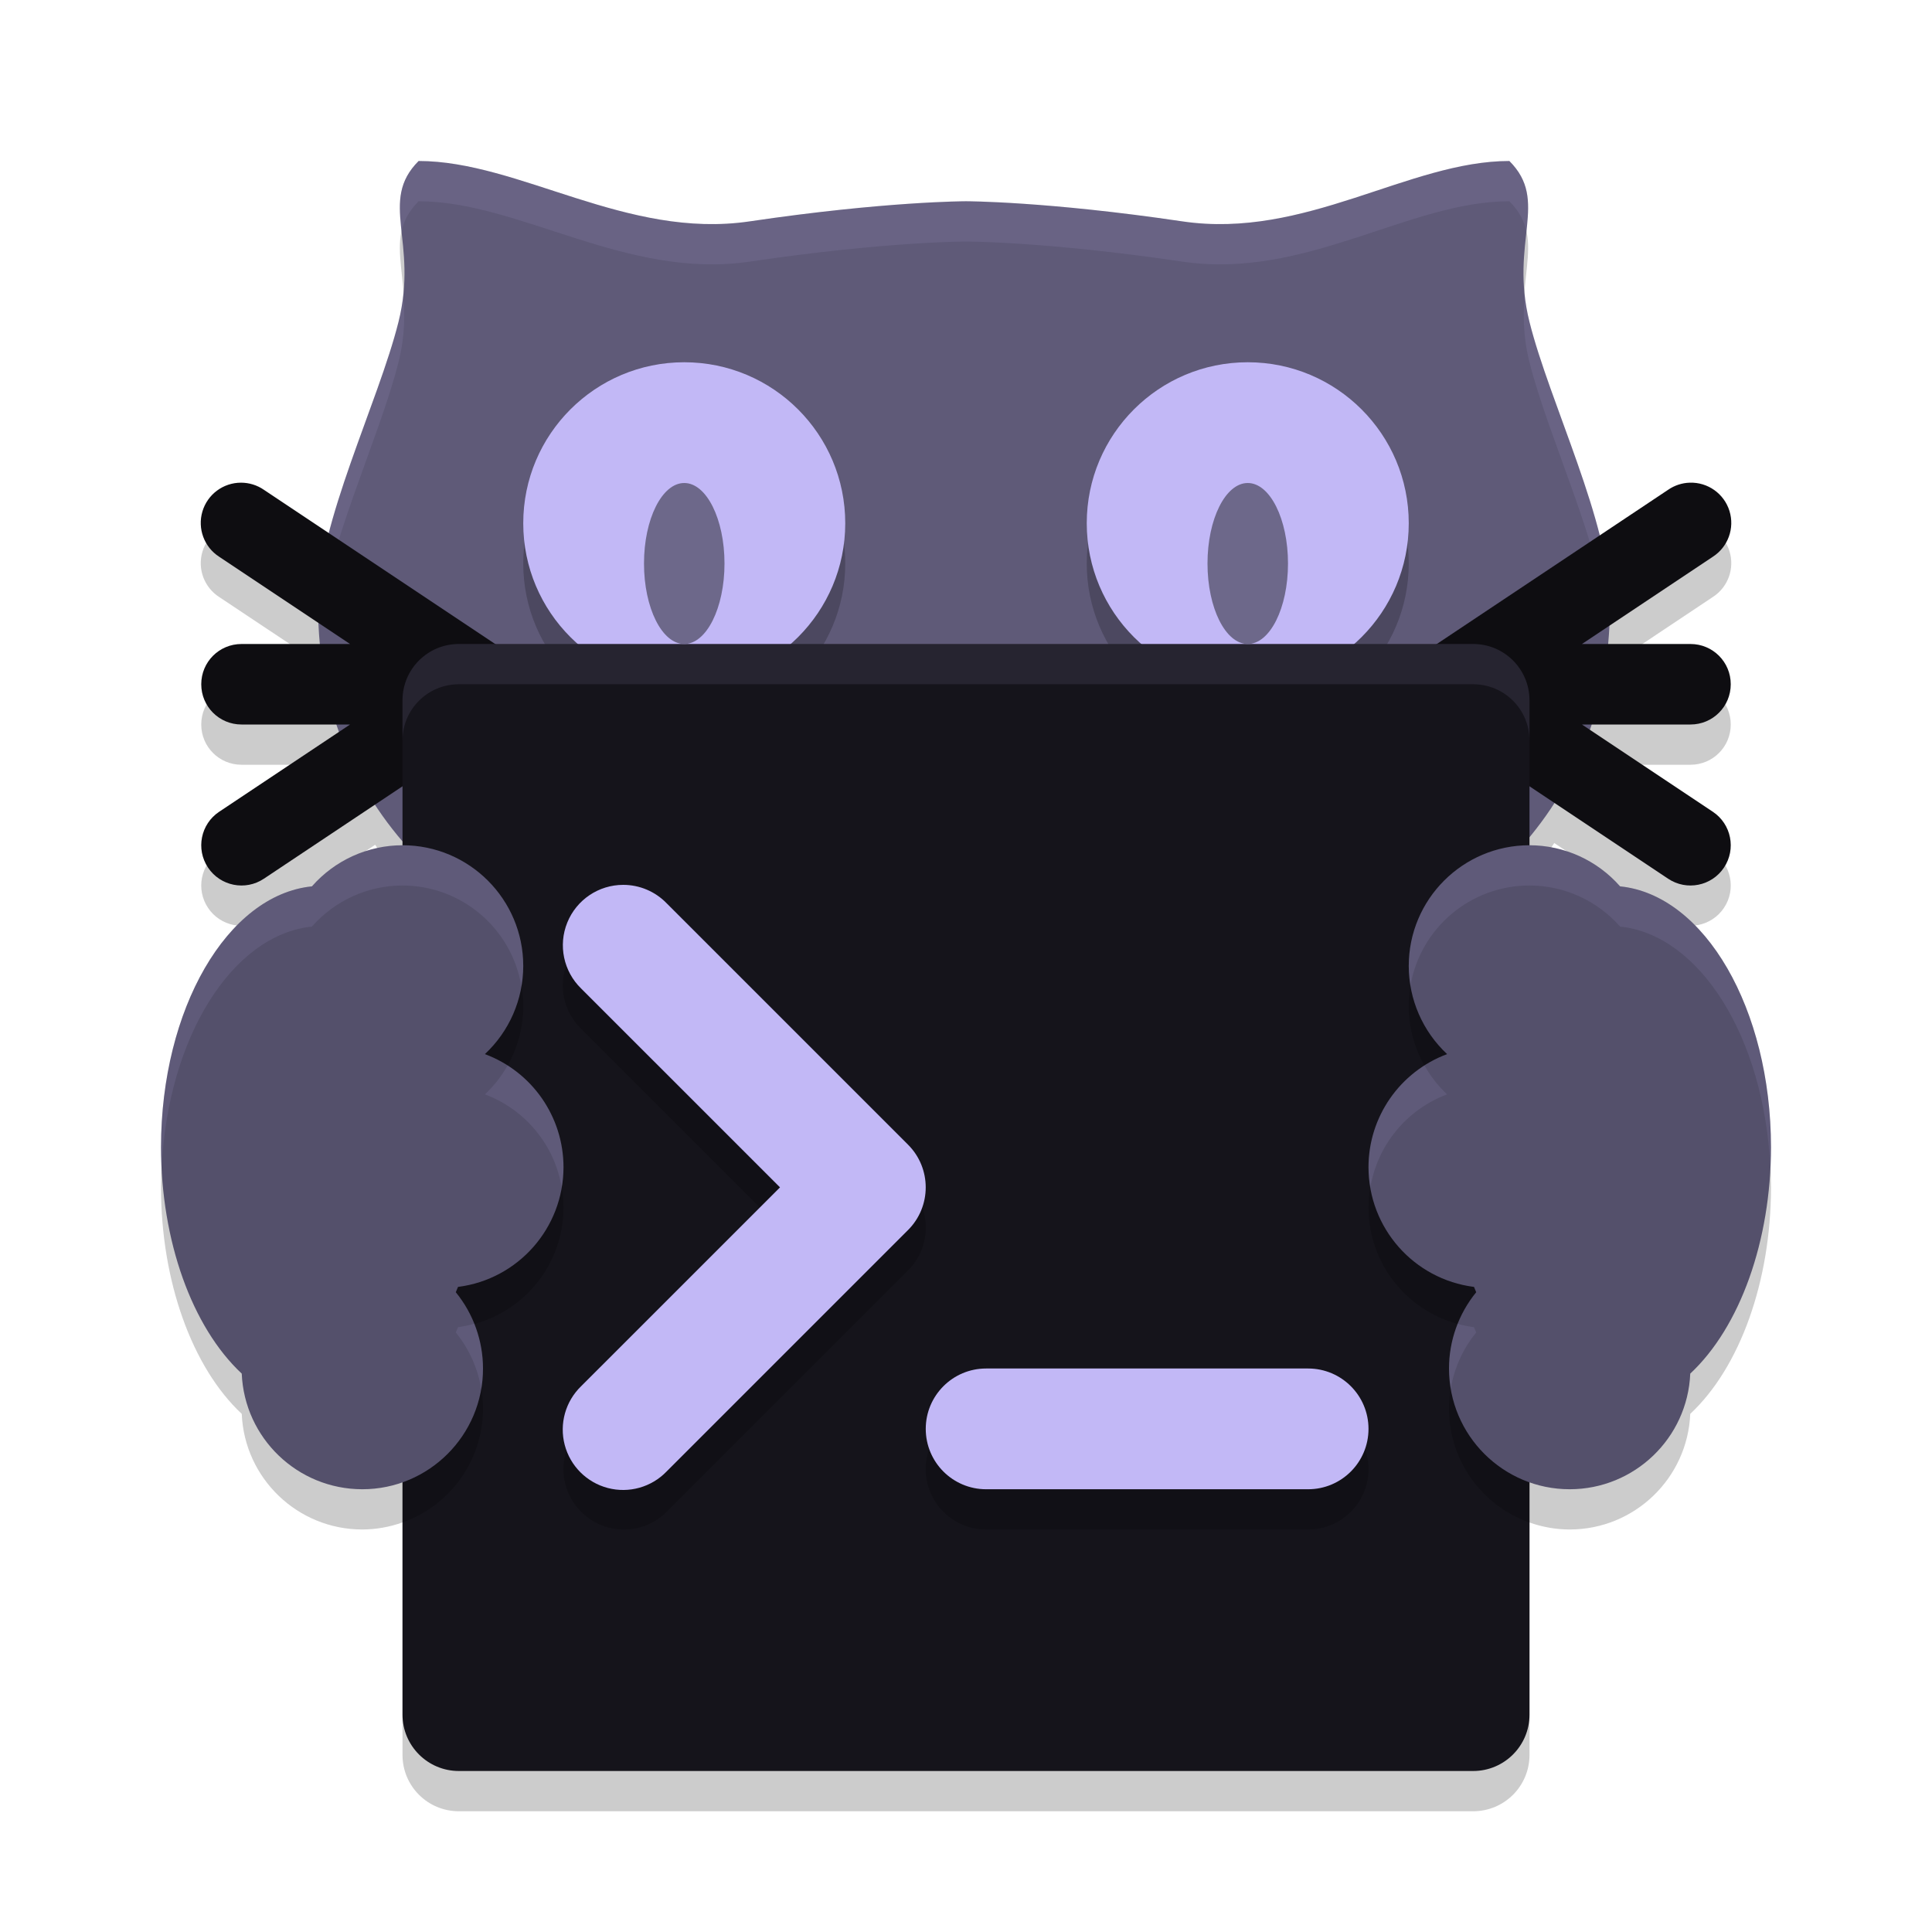
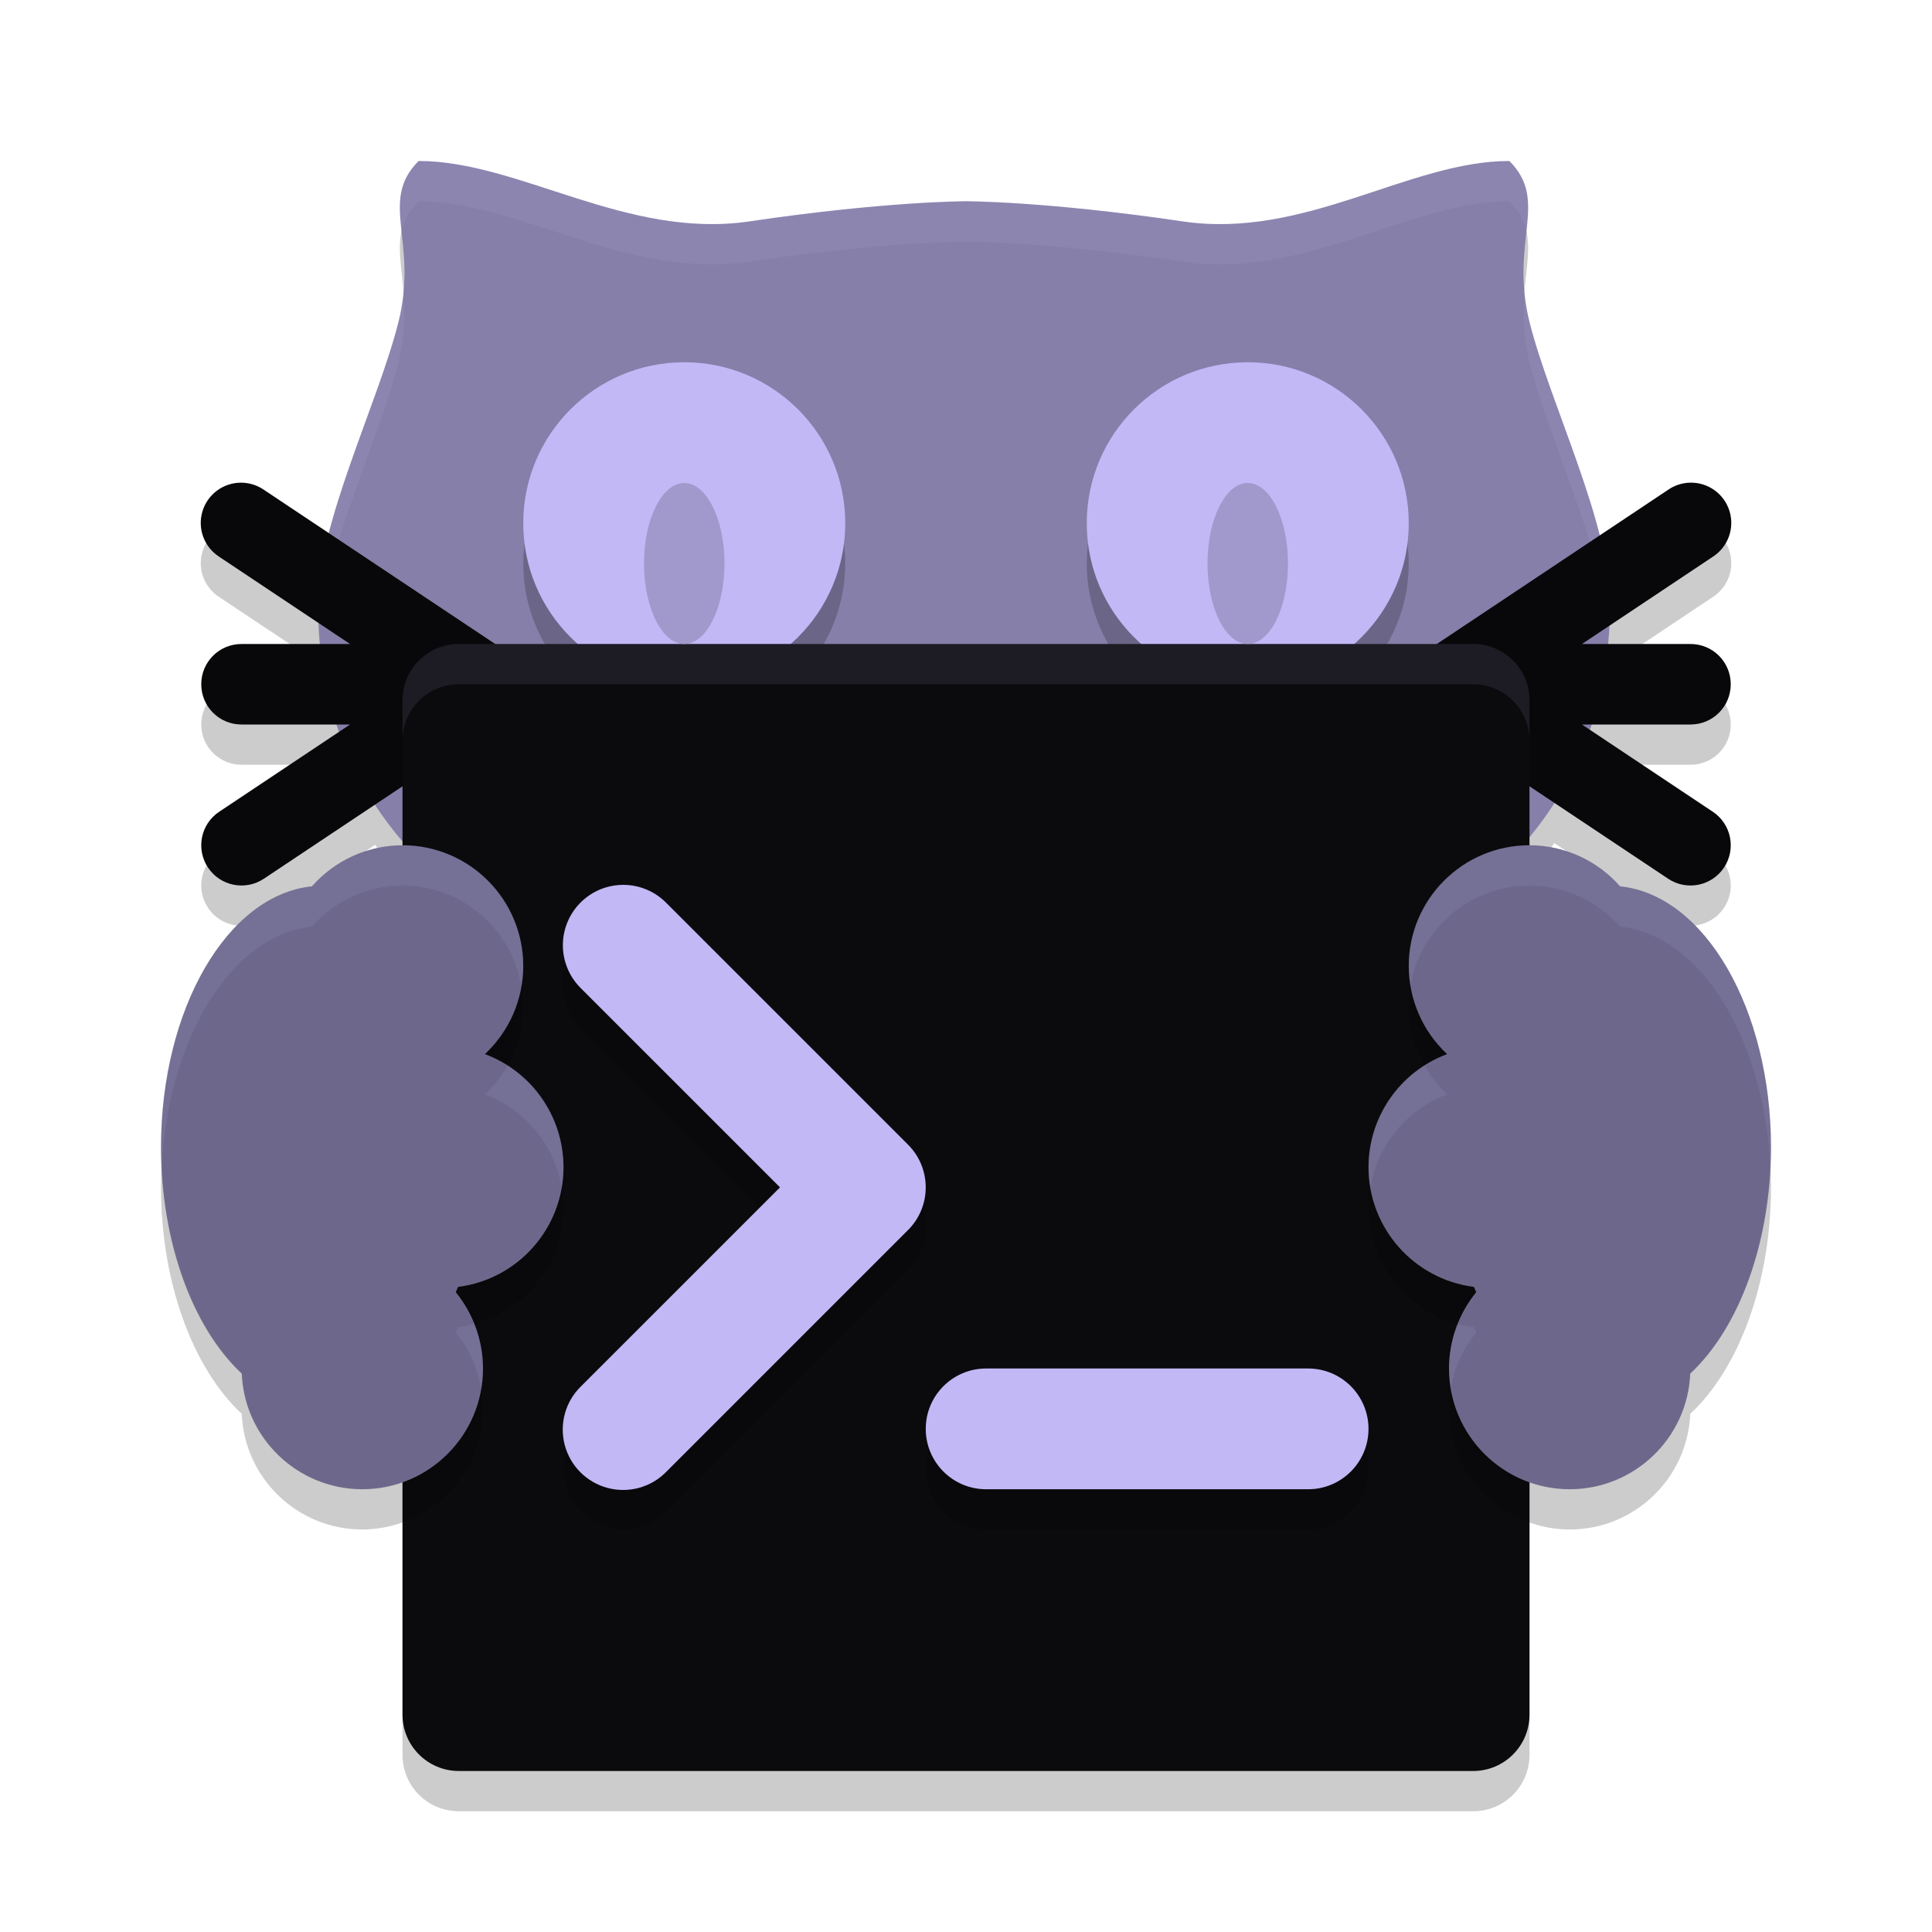
<svg xmlns="http://www.w3.org/2000/svg" width="48" height="48" version="1.1">
  <path style="opacity:0.2" d="M 10.4 5 C 9.4 6 10.4 7 9.9 9 C 9.532 10.473 8.624 12.487 8.17 14.246 L 6.555 13.168 A 1 1 0 0 0 5.99 12.992 A 1 1 0 0 0 5.445 14.832 L 7.922 16.482 C 7.93 16.655 7.93 16.833 7.945 17 L 6 17 C 5.446 17 5 17.446 5 18 C 5 18.554 5.446 19 6 19 L 8.365 19 C 8.385 19.06 8.409 19.118 8.43 19.178 L 5.445 21.168 A 1 1 0 1 0 6.555 22.832 L 9.32 20.988 C 9.529 21.307 9.756 21.609 10 21.895 L 10 22 A 3 3 0 0 0 7.75 23.021 A 4 6.5 0 0 0 4 29.5 A 4 6.5 0 0 0 6.006 35.127 A 3 3 0 0 0 9 38 A 3 3 0 0 0 10 37.824 L 10 43.6 C 10 44.375 10.625 45 11.4 45 L 36.6 45 C 37.375 45 38 44.375 38 43.6 L 38 37.826 A 3 3 0 0 0 39 38 A 3 3 0 0 0 41.994 35.127 A 4 6.5 0 0 0 44 29.5 A 4 6.5 0 0 0 40.25 23.021 A 3 3 0 0 0 38 22 L 38 21.797 C 38.222 21.528 38.424 21.243 38.615 20.945 L 41.445 22.832 A 1 1 0 1 0 42.555 21.168 L 39.492 19.127 C 39.507 19.084 39.525 19.043 39.539 19 L 42 19 C 42.554 19 43 18.554 43 18 C 43 17.446 42.554 17 42 17 L 39.953 17 C 39.967 16.856 39.967 16.701 39.975 16.553 L 42.555 14.832 A 1 1 0 0 0 41.98 12.992 A 1 1 0 0 0 41.445 13.168 L 39.746 14.301 C 39.297 12.529 38.372 10.488 38 9 C 37.5 7 38.5 6 37.5 5 C 35 5 32.434 6.953 29.375 6.5 C 26 6 24 6 24 6 C 24 6 22 6 18.625 6.5 C 15.566 6.953 12.9 5 10.4 5 z" />
-   <path style="fill:#5f5a78" d="m 10.4,4 c -1,1 0,2 -0.5,4 -0.5,2 -2,5 -2,7 C 7.9,26 24,26 24,26 24,26 40,26 40,15 40,13 38.5,10 38,8 37.5,6 38.5,5 37.5,4 35,4 32.434,5.953 29.375,5.5 26,5 24,5 24,5 24,5 22,5 18.625,5.5 15.566,5.953 12.9,4 10.4,4 Z" />
+   <path style="fill:#867fa9" d="m 10.4,4 c -1,1 0,2 -0.5,4 -0.5,2 -2,5 -2,7 C 7.9,26 24,26 24,26 24,26 40,26 40,15 40,13 38.5,10 38,8 37.5,6 38.5,5 37.5,4 35,4 32.434,5.953 29.375,5.5 26,5 24,5 24,5 24,5 22,5 18.625,5.5 15.566,5.953 12.9,4 10.4,4 Z" />
  <path style="fill:#c2b8f6;opacity:0.1" d="M 10.4 4 C 9.869 4.532 9.902 5.076 9.975 5.758 C 10.03 5.495 10.153 5.247 10.4 5 C 12.9 5 15.566 6.953 18.625 6.5 C 22 6 24 6 24 6 C 24 6 26 6 29.375 6.5 C 32.434 6.953 35 5 37.5 5 C 37.747 5.247 37.87 5.495 37.926 5.758 C 37.999 5.076 38.032 4.532 37.5 4 C 35 4 32.434 5.953 29.375 5.5 C 26 5 24 5 24 5 C 24 5 22 5 18.625 5.5 C 15.566 5.953 12.9 4 10.4 4 z M 10.02 7.316 C 9.997 7.531 9.961 7.758 9.9 8 C 9.4 10 7.9 13 7.9 15 C 7.9 15.222 7.917 15.432 7.93 15.645 C 8.081 13.657 9.428 10.888 9.9 9 C 10.068 8.33 10.057 7.799 10.02 7.316 z M 37.881 7.324 C 37.844 7.805 37.833 8.334 38 9 C 38.472 10.887 39.818 13.653 39.971 15.641 C 39.983 15.429 40 15.22 40 15 C 40 13 38.5 10 38 8 C 37.94 7.76 37.904 7.537 37.881 7.324 z" />
  <path style="opacity:0.2" d="M 17 10 A 4 4 0 0 0 13 14 A 4 4 0 0 0 17 18 A 4 4 0 0 0 21 14 A 4 4 0 0 0 17 10 z M 31 10 A 4 4 0 0 0 27 14 A 4 4 0 0 0 31 18 A 4 4 0 0 0 35 14 A 4 4 0 0 0 31 10 z" />
  <path style="fill:#c2b8f6" d="M 17 9 A 4 4 0 0 0 13 13 A 4 4 0 0 0 17 17 A 4 4 0 0 0 21 13 A 4 4 0 0 0 17 9 z M 31 9 A 4 4 0 0 0 27 13 A 4 4 0 0 0 31 17 A 4 4 0 0 0 35 13 A 4 4 0 0 0 31 9 z" />
-   <path style="fill:#0e0d11" d="M 5.99 11.992 A 1 1 0 0 0 5.445 13.832 L 8.697 16 L 6 16 C 5.446 16 5 16.446 5 17 C 5 17.554 5.446 18 6 18 L 8.697 18 L 5.445 20.168 A 1 1 0 1 0 6.555 21.832 L 12.555 17.832 A 1 1 0 0 0 12.707 17.707 C 12.708 17.706 12.708 17.706 12.709 17.705 A 1 1 0 0 0 12.914 17.402 C 12.917 17.395 12.921 17.388 12.924 17.381 A 1 1 0 0 0 13 17.004 A 1 1 0 0 0 13 16.998 A 1 1 0 0 0 12.924 16.621 C 12.921 16.615 12.92 16.609 12.918 16.604 A 1 1 0 0 0 12.711 16.299 A 1 1 0 0 0 12.707 16.293 C 12.705 16.291 12.703 16.291 12.701 16.289 A 1 1 0 0 0 12.555 16.168 L 6.555 12.168 A 1 1 0 0 0 5.99 11.992 z M 41.98 11.992 A 1 1 0 0 0 41.445 12.168 L 35.445 16.168 A 1 1 0 0 0 35.291 16.295 A 1 1 0 0 0 35.086 16.598 C 35.083 16.605 35.079 16.612 35.076 16.619 A 1 1 0 0 0 35 16.996 C 35 16.997 35 16.999 35 17 C 35 17 35 17.002 35 17.002 A 1 1 0 0 0 35.076 17.379 C 35.079 17.385 35.08 17.391 35.082 17.396 A 1 1 0 0 0 35.289 17.701 C 35.292 17.705 35.295 17.708 35.299 17.711 A 1 1 0 0 0 35.445 17.832 L 41.445 21.832 A 1 1 0 1 0 42.555 20.168 L 39.303 18 L 42 18 C 42.554 18 43 17.554 43 17 C 43 16.446 42.554 16 42 16 L 39.303 16 L 42.555 13.832 A 1 1 0 0 0 41.98 11.992 z" />
-   <rect style="fill:#15141b" width="28" height="28" x="10" y="16" rx="1.4" ry="1.4" />
+   <path style="fill:#08080a" d="M 5.99 11.992 A 1 1 0 0 0 5.445 13.832 L 8.697 16 L 6 16 C 5.446 16 5 16.446 5 17 C 5 17.554 5.446 18 6 18 L 8.697 18 L 5.445 20.168 A 1 1 0 1 0 6.555 21.832 L 12.555 17.832 A 1 1 0 0 0 12.707 17.707 C 12.708 17.706 12.708 17.706 12.709 17.705 A 1 1 0 0 0 12.914 17.402 C 12.917 17.395 12.921 17.388 12.924 17.381 A 1 1 0 0 0 13 17.004 A 1 1 0 0 0 13 16.998 A 1 1 0 0 0 12.924 16.621 C 12.921 16.615 12.92 16.609 12.918 16.604 A 1 1 0 0 0 12.711 16.299 A 1 1 0 0 0 12.707 16.293 C 12.705 16.291 12.703 16.291 12.701 16.289 A 1 1 0 0 0 12.555 16.168 L 6.555 12.168 A 1 1 0 0 0 5.99 11.992 z M 41.98 11.992 A 1 1 0 0 0 41.445 12.168 L 35.445 16.168 A 1 1 0 0 0 35.291 16.295 A 1 1 0 0 0 35.086 16.598 C 35.083 16.605 35.079 16.612 35.076 16.619 A 1 1 0 0 0 35 16.996 C 35 16.997 35 16.999 35 17 C 35 17 35 17.002 35 17.002 A 1 1 0 0 0 35.076 17.379 C 35.079 17.385 35.08 17.391 35.082 17.396 A 1 1 0 0 0 35.289 17.701 C 35.292 17.705 35.295 17.708 35.299 17.711 A 1 1 0 0 0 35.445 17.832 L 41.445 21.832 A 1 1 0 1 0 42.555 20.168 L 39.303 18 L 42 18 C 42.554 18 43 17.554 43 17 C 43 16.446 42.554 16 42 16 L 39.303 16 L 42.555 13.832 A 1 1 0 0 0 41.98 11.992 z" />
+   <rect style="fill:#0b0b0e" width="28" height="28" x="10" y="16" rx="1.4" ry="1.4" />
  <path style="opacity:0.2" d="M 10 22 L 10 37.824 A 3 3 0 0 0 12 35 A 3 3 0 0 0 11.324 33.105 A 4 6.5 0 0 0 11.379 32.973 A 3 3 0 0 0 14 30 A 3 3 0 0 0 12.047 27.189 A 3 3 0 0 0 13 25 A 3 3 0 0 0 10 22 z M 38 22 A 3 3 0 0 0 35 25 A 3 3 0 0 0 35.953 27.189 A 3 3 0 0 0 34 30 A 3 3 0 0 0 36.621 32.973 A 4 6.5 0 0 0 36.676 33.105 A 3 3 0 0 0 36 35 A 3 3 0 0 0 38 37.826 L 38 22 z M 15.484 22.984 A 1.5 1.5 0 0 0 14.439 25.561 L 19.379 30.5 L 14.439 35.439 A 1.5 1.5 0 1 0 16.561 37.561 L 22.561 31.561 A 1.5 1.5 0 0 0 22.561 29.439 L 16.561 23.439 A 1.5 1.5 0 0 0 15.484 22.984 z M 24.5 35 A 1.5 1.5 0 1 0 24.5 38 L 32.5 38 A 1.5 1.5 0 1 0 32.5 35 L 24.5 35 z" />
  <path style="fill:#c2b8f6" d="m 15.484,21.984 a 1.5,1.5 0 0 0 -1.045,2.576 L 19.379,29.5 14.439,34.439 a 1.5,1.5 0 1 0 2.121,2.121 l 6,-6 a 1.5,1.5 0 0 0 0,-2.121 l -6,-6 a 1.5,1.5 0 0 0 -1.076,-0.455 z" />
  <path style="fill:#c2b8f6" d="m 24.5,34 a 1.5,1.5 0 1 0 0,3 h 8 a 1.5,1.5 0 1 0 0,-3 z" />
-   <path style="fill:#6d688a" d="M 17 12 A 1 2 0 0 0 16 14 A 1 2 0 0 0 17 16 A 1 2 0 0 0 18 14 A 1 2 0 0 0 17 12 z M 31 12 A 1 2 0 0 0 30 14 A 1 2 0 0 0 31 16 A 1 2 0 0 0 32 14 A 1 2 0 0 0 31 12 z" />
+   <path style="fill:#a199cc" d="M 17 12 A 1 2 0 0 0 16 14 A 1 2 0 0 0 17 16 A 1 2 0 0 0 18 14 A 1 2 0 0 0 17 12 z M 31 12 A 1 2 0 0 0 30 14 A 1 2 0 0 0 31 16 A 1 2 0 0 0 32 14 A 1 2 0 0 0 31 12 z" />
  <path style="fill:#c2b8f6;opacity:0.1" d="M 11.4 16 C 10.625 16 10 16.625 10 17.4 L 10 18.4 C 10 17.625 10.625 17 11.4 17 L 36.6 17 C 37.375 17 38 17.625 38 18.4 L 38 17.4 C 38 16.625 37.375 16 36.6 16 L 11.4 16 z" />
-   <path style="fill:#54506b" d="M 38 21 A 3 3 0 0 0 35 24 A 3 3 0 0 0 35.953 26.189 A 3 3 0 0 0 34 29 A 3 3 0 0 0 36.621 31.973 A 4 6.5 0 0 0 36.676 32.105 A 3 3 0 0 0 36 34 A 3 3 0 0 0 39 37 A 3 3 0 0 0 41.994 34.127 A 4 6.5 0 0 0 44 28.5 A 4 6.5 0 0 0 40.25 22.021 A 3 3 0 0 0 38 21 z" />
-   <path style="fill:#54506b" d="M 10 21 A 3 3 0 0 0 7.75 22.021 A 4 6.5 0 0 0 4 28.5 A 4 6.5 0 0 0 6.006 34.127 A 3 3 0 0 0 9 37 A 3 3 0 0 0 12 34 A 3 3 0 0 0 11.324 32.105 A 4 6.5 0 0 0 11.379 31.973 A 3 3 0 0 0 14 29 A 3 3 0 0 0 12.047 26.189 A 3 3 0 0 0 13 24 A 3 3 0 0 0 10 21 z" />
+   <path style="fill:#6d688b" d="M 38 21 A 3 3 0 0 0 35 24 A 3 3 0 0 0 35.953 26.189 A 3 3 0 0 0 34 29 A 3 3 0 0 0 36.621 31.973 A 4 6.5 0 0 0 36.676 32.105 A 3 3 0 0 0 36 34 A 3 3 0 0 0 39 37 A 3 3 0 0 0 41.994 34.127 A 4 6.5 0 0 0 44 28.5 A 4 6.5 0 0 0 40.25 22.021 A 3 3 0 0 0 38 21 z" />
+   <path style="fill:#6d688b" d="M 10 21 A 3 3 0 0 0 7.75 22.021 A 4 6.5 0 0 0 4 28.5 A 4 6.5 0 0 0 6.006 34.127 A 3 3 0 0 0 9 37 A 3 3 0 0 0 12 34 A 3 3 0 0 0 11.324 32.105 A 4 6.5 0 0 0 11.379 31.973 A 3 3 0 0 0 14 29 A 3 3 0 0 0 12.047 26.189 A 3 3 0 0 0 13 24 A 3 3 0 0 0 10 21 z" />
  <path style="opacity:0.1;fill:#c2b8f6" d="M 10 21 A 3 3 0 0 0 7.75 22.021 A 4 6.5 0 0 0 4 28.5 A 4 6.5 0 0 0 4.016 29.021 A 4 6.5 0 0 1 7.75 23.021 A 3 3 0 0 1 10 22 A 3 3 0 0 1 12.953 24.5 A 3 3 0 0 0 13 24 A 3 3 0 0 0 10 21 z M 38 21 A 3 3 0 0 0 35 24 A 3 3 0 0 0 35.043 24.486 A 3 3 0 0 1 38 22 A 3 3 0 0 1 40.25 23.021 A 4 6.5 0 0 1 43.984 29.006 A 4 6.5 0 0 0 44 28.5 A 4 6.5 0 0 0 40.25 22.021 A 3 3 0 0 0 38 21 z M 12.611 26.471 A 3 3 0 0 1 12.047 27.189 A 3 3 0 0 1 13.955 29.502 A 3 3 0 0 0 14 29 A 3 3 0 0 0 12.611 26.471 z M 35.391 26.471 A 3 3 0 0 0 34 29 A 3 3 0 0 0 34.047 29.498 A 3 3 0 0 1 35.953 27.189 A 3 3 0 0 1 35.391 26.471 z M 11.783 32.889 A 3 3 0 0 1 11.379 32.973 A 4 6.5 0 0 1 11.324 33.105 A 3 3 0 0 1 11.957 34.514 A 3 3 0 0 0 12 34 A 3 3 0 0 0 11.783 32.889 z M 36.213 32.891 A 3 3 0 0 0 36 34 A 3 3 0 0 0 36.045 34.492 A 3 3 0 0 1 36.676 33.105 A 4 6.5 0 0 1 36.621 32.973 A 3 3 0 0 1 36.213 32.891 z" />
</svg>
